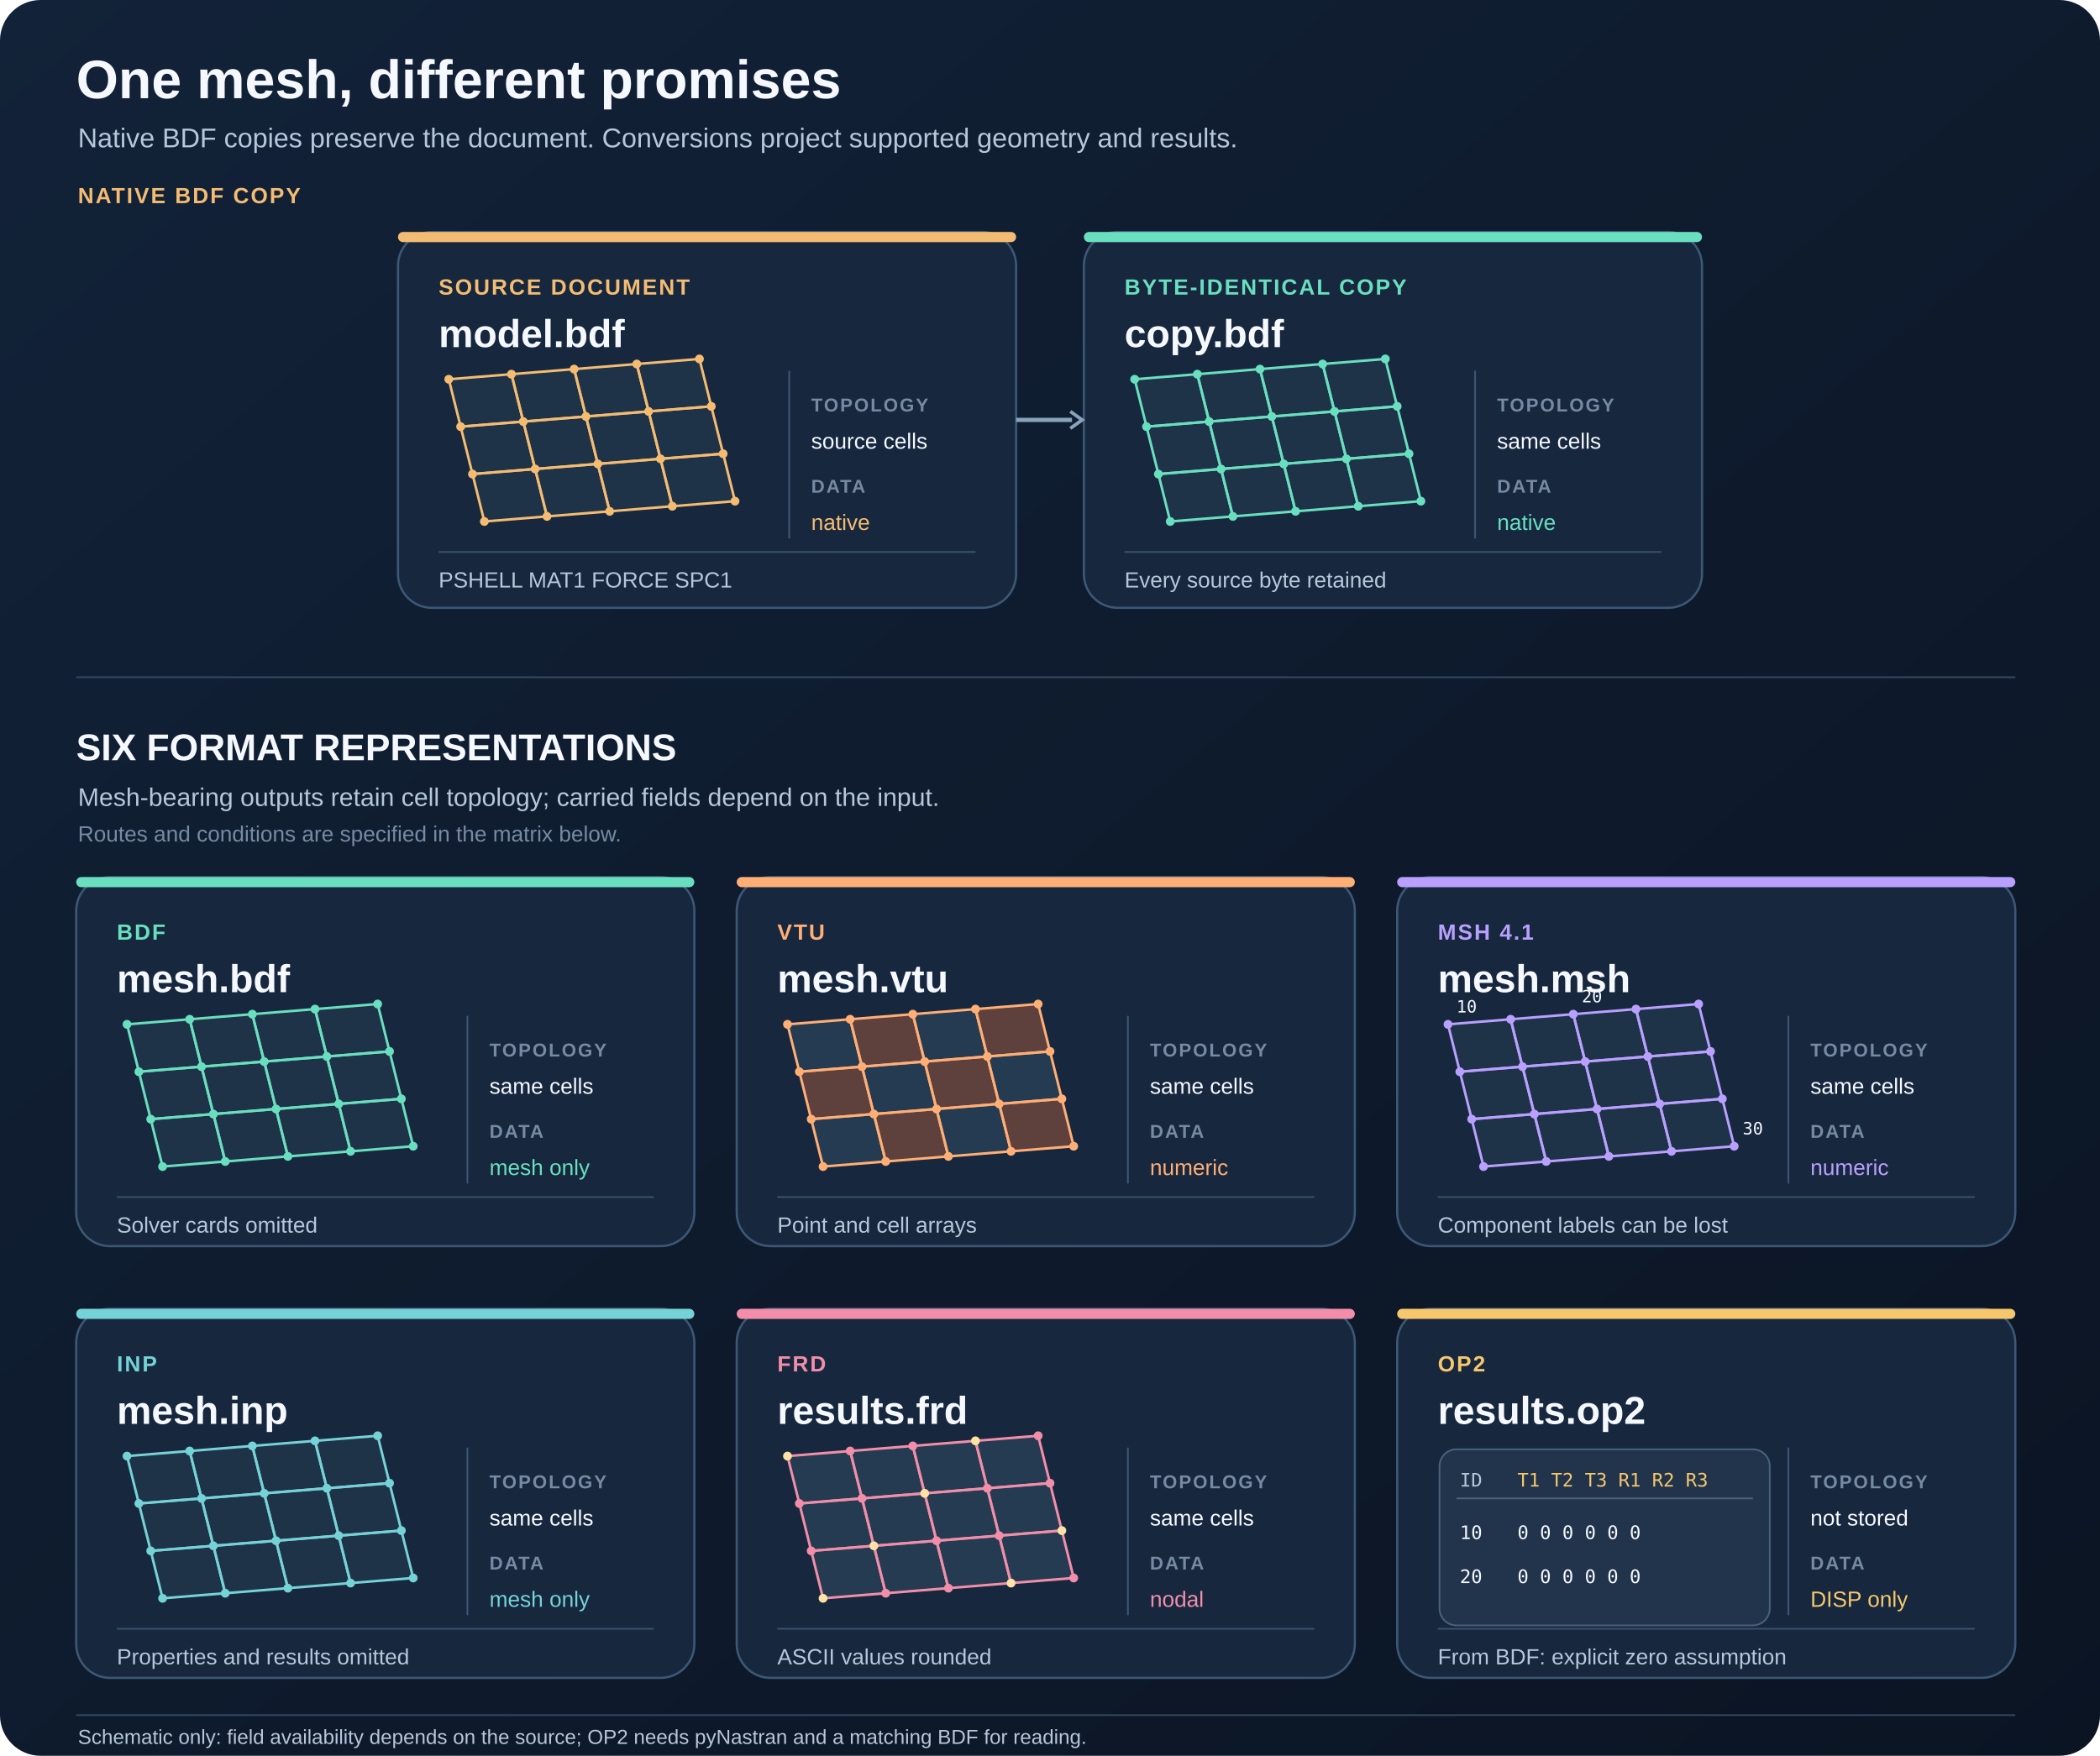
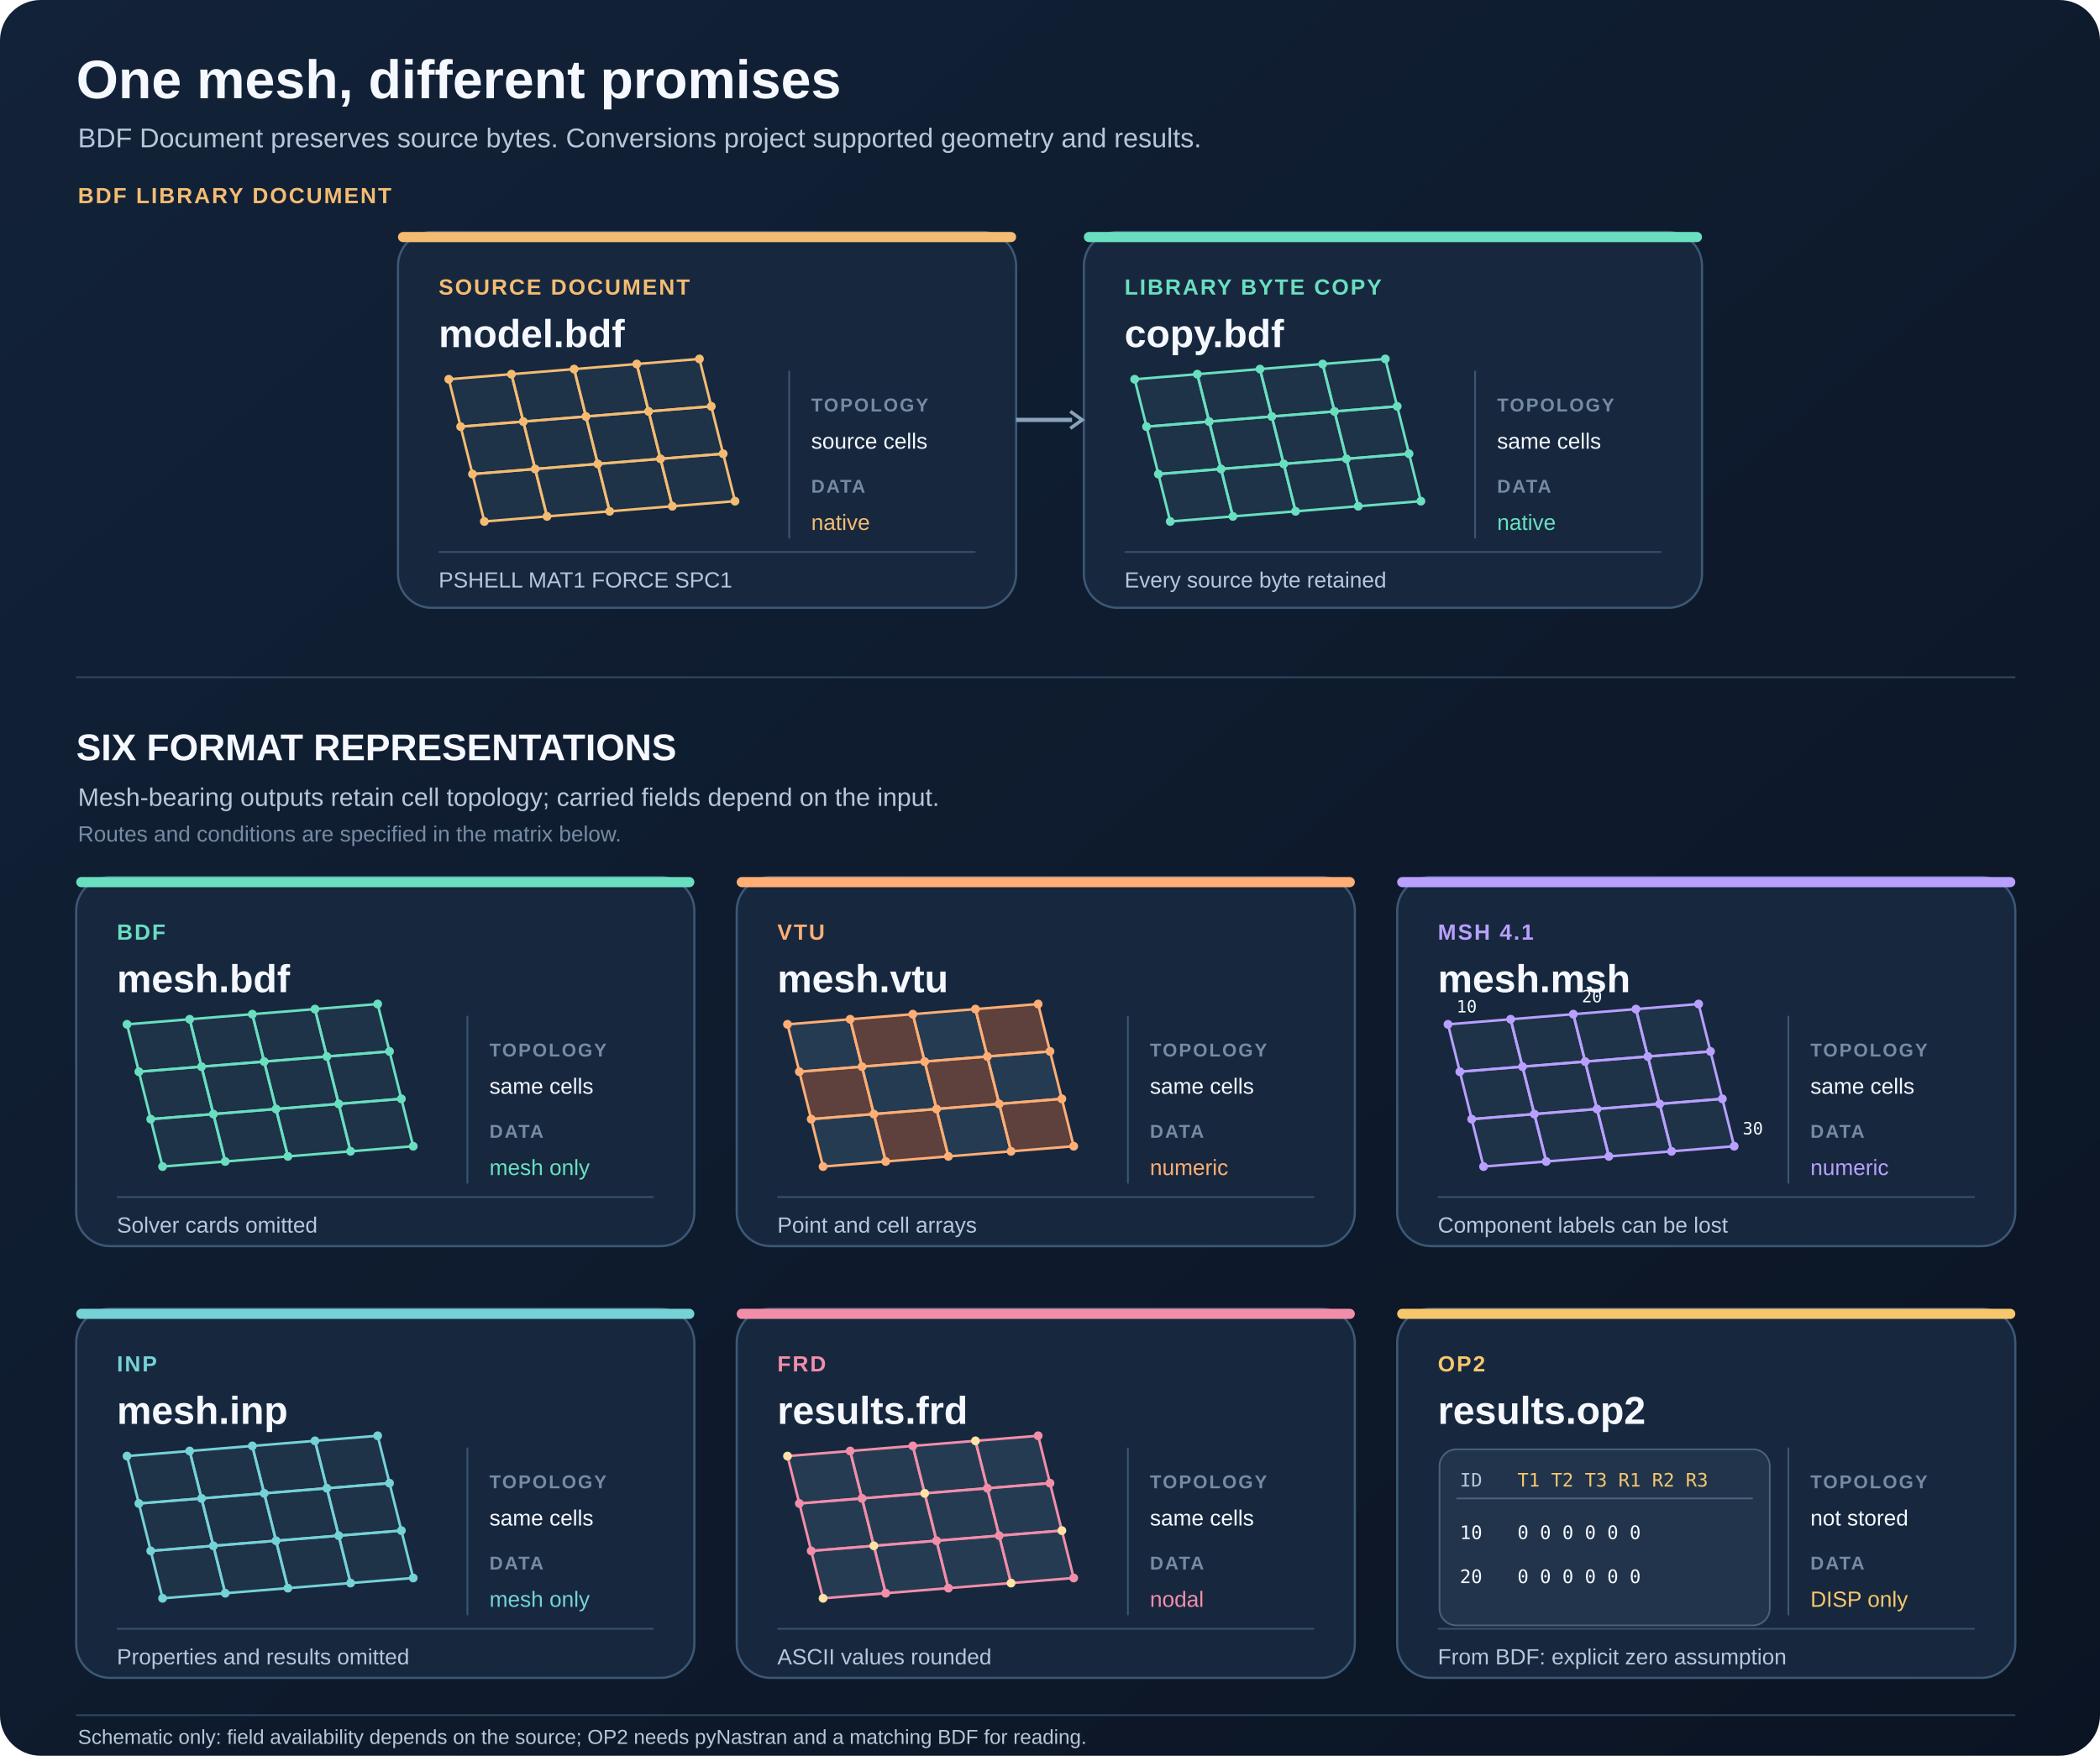
<svg xmlns="http://www.w3.org/2000/svg" width="1240" height="1037" viewBox="0 0 1240 1037" role="img" aria-labelledby="title description">
  <defs>
    <linearGradient id="background" x1="0" y1="0" x2="1" y2="1">
      <stop offset="0" stop-color="#122238" />
      <stop offset="1" stop-color="#0b1423" />
    </linearGradient>
  </defs>
  <rect width="1240" height="1037" rx="24" fill="url(#background)" />
  <text x="45" y="58" fill="#f5f8ff" font-family="Arial, Helvetica, sans-serif" font-size="32" font-weight="700" letter-spacing="0">One mesh, different promises</text>
-   <text x="46" y="87" fill="#b6c7d9" font-family="Arial, Helvetica, sans-serif" font-size="16" font-weight="400" letter-spacing="0">Native BDF copies preserve the document. Conversions project supported geometry and results.</text>
-   <text x="46" y="120" fill="#f4bc72" font-family="Arial, Helvetica, sans-serif" font-size="13" font-weight="700" letter-spacing="1">NATIVE BDF COPY</text>
+   <text x="46" y="87" fill="#b6c7d9" font-family="Arial, Helvetica, sans-serif" font-size="16" font-weight="400" letter-spacing="0">BDF Document preserves source bytes. Conversions project supported geometry and results.</text>
+   <text x="46" y="120" fill="#f4bc72" font-family="Arial, Helvetica, sans-serif" font-size="13" font-weight="700" letter-spacing="1">BDF LIBRARY DOCUMENT</text>
  <rect x="235" y="137" width="365" height="222" rx="20" fill="#17283e" stroke="#3c5875" stroke-width="1.3" />
  <rect x="235" y="137" width="365" height="6" rx="3" fill="#f4bc72" />
  <text x="259" y="174" fill="#f4bc72" font-family="Arial, Helvetica, sans-serif" font-size="13" font-weight="700" letter-spacing="1">SOURCE DOCUMENT</text>
  <text x="259" y="205" fill="#f5f8ff" font-family="Arial, Helvetica, sans-serif" font-size="23" font-weight="700" letter-spacing="0">model.bdf</text>
  <g aria-hidden="true">
    <polygon points="265,224 302,221 309,249 272,252" fill="#37546b" fill-opacity=".24" stroke="#f4bc72" stroke-width="1.5" stroke-linejoin="round" />
    <polygon points="302,221 339,218 346,246 309,249" fill="#37546b" fill-opacity=".24" stroke="#f4bc72" stroke-width="1.5" stroke-linejoin="round" />
    <polygon points="339,218 376,215 383,243 346,246" fill="#37546b" fill-opacity=".24" stroke="#f4bc72" stroke-width="1.5" stroke-linejoin="round" />
    <polygon points="376,215 413,212 420,240 383,243" fill="#37546b" fill-opacity=".24" stroke="#f4bc72" stroke-width="1.5" stroke-linejoin="round" />
    <polygon points="272,252 309,249 316,277 279,280" fill="#37546b" fill-opacity=".24" stroke="#f4bc72" stroke-width="1.5" stroke-linejoin="round" />
    <polygon points="309,249 346,246 353,274 316,277" fill="#37546b" fill-opacity=".24" stroke="#f4bc72" stroke-width="1.5" stroke-linejoin="round" />
    <polygon points="346,246 383,243 390,271 353,274" fill="#37546b" fill-opacity=".24" stroke="#f4bc72" stroke-width="1.5" stroke-linejoin="round" />
    <polygon points="383,243 420,240 427,268 390,271" fill="#37546b" fill-opacity=".24" stroke="#f4bc72" stroke-width="1.5" stroke-linejoin="round" />
    <polygon points="279,280 316,277 323,305 286,308" fill="#37546b" fill-opacity=".24" stroke="#f4bc72" stroke-width="1.5" stroke-linejoin="round" />
    <polygon points="316,277 353,274 360,302 323,305" fill="#37546b" fill-opacity=".24" stroke="#f4bc72" stroke-width="1.5" stroke-linejoin="round" />
    <polygon points="353,274 390,271 397,299 360,302" fill="#37546b" fill-opacity=".24" stroke="#f4bc72" stroke-width="1.5" stroke-linejoin="round" />
    <polygon points="390,271 427,268 434,296 397,299" fill="#37546b" fill-opacity=".24" stroke="#f4bc72" stroke-width="1.5" stroke-linejoin="round" />
    <circle cx="265" cy="224" r="2.6" fill="#f4bc72" />
    <circle cx="302" cy="221" r="2.6" fill="#f4bc72" />
    <circle cx="339" cy="218" r="2.6" fill="#f4bc72" />
    <circle cx="376" cy="215" r="2.6" fill="#f4bc72" />
    <circle cx="413" cy="212" r="2.6" fill="#f4bc72" />
    <circle cx="272" cy="252" r="2.6" fill="#f4bc72" />
    <circle cx="309" cy="249" r="2.6" fill="#f4bc72" />
    <circle cx="346" cy="246" r="2.6" fill="#f4bc72" />
    <circle cx="383" cy="243" r="2.6" fill="#f4bc72" />
    <circle cx="420" cy="240" r="2.6" fill="#f4bc72" />
    <circle cx="279" cy="280" r="2.6" fill="#f4bc72" />
    <circle cx="316" cy="277" r="2.6" fill="#f4bc72" />
    <circle cx="353" cy="274" r="2.6" fill="#f4bc72" />
    <circle cx="390" cy="271" r="2.6" fill="#f4bc72" />
    <circle cx="427" cy="268" r="2.6" fill="#f4bc72" />
    <circle cx="286" cy="308" r="2.6" fill="#f4bc72" />
    <circle cx="323" cy="305" r="2.6" fill="#f4bc72" />
    <circle cx="360" cy="302" r="2.6" fill="#f4bc72" />
    <circle cx="397" cy="299" r="2.6" fill="#f4bc72" />
    <circle cx="434" cy="296" r="2.6" fill="#f4bc72" />
  </g>
  <path d="M466 219V318" stroke="#3c5875" />
  <text x="479" y="243" fill="#758ba3" font-family="Arial, Helvetica, sans-serif" font-size="11" font-weight="700" letter-spacing="1">TOPOLOGY</text>
  <text x="479" y="265" fill="#f5f8ff" font-family="Arial, Helvetica, sans-serif" font-size="13" font-weight="400" letter-spacing="0">source cells</text>
  <text x="479" y="291" fill="#758ba3" font-family="Arial, Helvetica, sans-serif" font-size="11" font-weight="700" letter-spacing="1">DATA</text>
  <text x="479" y="313" fill="#f4bc72" font-family="Arial, Helvetica, sans-serif" font-size="13" font-weight="400" letter-spacing="0">native</text>
  <path d="M259 326H576" stroke="#38516b" />
  <text x="259" y="347" fill="#b6c7d9" font-family="Arial, Helvetica, sans-serif" font-size="13" font-weight="400" letter-spacing="0">PSHELL  MAT1  FORCE  SPC1</text>
  <rect x="640" y="137" width="365" height="222" rx="20" fill="#17283e" stroke="#3c5875" stroke-width="1.3" />
  <rect x="640" y="137" width="365" height="6" rx="3" fill="#69dfc0" />
-   <text x="664" y="174" fill="#69dfc0" font-family="Arial, Helvetica, sans-serif" font-size="13" font-weight="700" letter-spacing="1">BYTE-IDENTICAL COPY</text>
+   <text x="664" y="174" fill="#69dfc0" font-family="Arial, Helvetica, sans-serif" font-size="13" font-weight="700" letter-spacing="1">LIBRARY BYTE COPY</text>
  <text x="664" y="205" fill="#f5f8ff" font-family="Arial, Helvetica, sans-serif" font-size="23" font-weight="700" letter-spacing="0">copy.bdf</text>
  <g aria-hidden="true">
    <polygon points="670,224 707,221 714,249 677,252" fill="#37546b" fill-opacity=".24" stroke="#69dfc0" stroke-width="1.5" stroke-linejoin="round" />
    <polygon points="707,221 744,218 751,246 714,249" fill="#37546b" fill-opacity=".24" stroke="#69dfc0" stroke-width="1.5" stroke-linejoin="round" />
    <polygon points="744,218 781,215 788,243 751,246" fill="#37546b" fill-opacity=".24" stroke="#69dfc0" stroke-width="1.5" stroke-linejoin="round" />
    <polygon points="781,215 818,212 825,240 788,243" fill="#37546b" fill-opacity=".24" stroke="#69dfc0" stroke-width="1.5" stroke-linejoin="round" />
    <polygon points="677,252 714,249 721,277 684,280" fill="#37546b" fill-opacity=".24" stroke="#69dfc0" stroke-width="1.5" stroke-linejoin="round" />
    <polygon points="714,249 751,246 758,274 721,277" fill="#37546b" fill-opacity=".24" stroke="#69dfc0" stroke-width="1.5" stroke-linejoin="round" />
    <polygon points="751,246 788,243 795,271 758,274" fill="#37546b" fill-opacity=".24" stroke="#69dfc0" stroke-width="1.5" stroke-linejoin="round" />
    <polygon points="788,243 825,240 832,268 795,271" fill="#37546b" fill-opacity=".24" stroke="#69dfc0" stroke-width="1.5" stroke-linejoin="round" />
    <polygon points="684,280 721,277 728,305 691,308" fill="#37546b" fill-opacity=".24" stroke="#69dfc0" stroke-width="1.5" stroke-linejoin="round" />
    <polygon points="721,277 758,274 765,302 728,305" fill="#37546b" fill-opacity=".24" stroke="#69dfc0" stroke-width="1.5" stroke-linejoin="round" />
    <polygon points="758,274 795,271 802,299 765,302" fill="#37546b" fill-opacity=".24" stroke="#69dfc0" stroke-width="1.5" stroke-linejoin="round" />
    <polygon points="795,271 832,268 839,296 802,299" fill="#37546b" fill-opacity=".24" stroke="#69dfc0" stroke-width="1.5" stroke-linejoin="round" />
    <circle cx="670" cy="224" r="2.6" fill="#69dfc0" />
    <circle cx="707" cy="221" r="2.6" fill="#69dfc0" />
    <circle cx="744" cy="218" r="2.6" fill="#69dfc0" />
    <circle cx="781" cy="215" r="2.6" fill="#69dfc0" />
    <circle cx="818" cy="212" r="2.6" fill="#69dfc0" />
    <circle cx="677" cy="252" r="2.6" fill="#69dfc0" />
    <circle cx="714" cy="249" r="2.6" fill="#69dfc0" />
    <circle cx="751" cy="246" r="2.6" fill="#69dfc0" />
    <circle cx="788" cy="243" r="2.6" fill="#69dfc0" />
    <circle cx="825" cy="240" r="2.6" fill="#69dfc0" />
    <circle cx="684" cy="280" r="2.6" fill="#69dfc0" />
    <circle cx="721" cy="277" r="2.6" fill="#69dfc0" />
    <circle cx="758" cy="274" r="2.6" fill="#69dfc0" />
    <circle cx="795" cy="271" r="2.6" fill="#69dfc0" />
    <circle cx="832" cy="268" r="2.6" fill="#69dfc0" />
    <circle cx="691" cy="308" r="2.6" fill="#69dfc0" />
    <circle cx="728" cy="305" r="2.6" fill="#69dfc0" />
    <circle cx="765" cy="302" r="2.6" fill="#69dfc0" />
    <circle cx="802" cy="299" r="2.6" fill="#69dfc0" />
    <circle cx="839" cy="296" r="2.6" fill="#69dfc0" />
  </g>
  <path d="M871 219V318" stroke="#3c5875" />
  <text x="884" y="243" fill="#758ba3" font-family="Arial, Helvetica, sans-serif" font-size="11" font-weight="700" letter-spacing="1">TOPOLOGY</text>
  <text x="884" y="265" fill="#f5f8ff" font-family="Arial, Helvetica, sans-serif" font-size="13" font-weight="400" letter-spacing="0">same cells</text>
  <text x="884" y="291" fill="#758ba3" font-family="Arial, Helvetica, sans-serif" font-size="11" font-weight="700" letter-spacing="1">DATA</text>
  <text x="884" y="313" fill="#69dfc0" font-family="Arial, Helvetica, sans-serif" font-size="13" font-weight="400" letter-spacing="0">native</text>
  <path d="M664 326H981" stroke="#38516b" />
  <text x="664" y="347" fill="#b6c7d9" font-family="Arial, Helvetica, sans-serif" font-size="13" font-weight="400" letter-spacing="0">Every source byte retained</text>
  <path d="M600 248H633" stroke="#89a3ba" stroke-width="2.5" />
  <path d="M632 243l7 5-7 5" fill="none" stroke="#89a3ba" stroke-width="2" />
  <path d="M45 400H1190" stroke="#304761" />
  <text x="45" y="449" fill="#f5f8ff" font-family="Arial, Helvetica, sans-serif" font-size="22" font-weight="700" letter-spacing="0">SIX FORMAT REPRESENTATIONS</text>
  <text x="46" y="476" fill="#b6c7d9" font-family="Arial, Helvetica, sans-serif" font-size="15" font-weight="400" letter-spacing="0">Mesh-bearing outputs retain cell topology; carried fields depend on the input.</text>
  <text x="46" y="497" fill="#758ba3" font-family="Arial, Helvetica, sans-serif" font-size="13" font-weight="400" letter-spacing="0">Routes and conditions are specified in the matrix below.</text>
  <rect x="45" y="518" width="365" height="218" rx="20" fill="#17283e" stroke="#3c5875" stroke-width="1.3" />
  <rect x="45" y="518" width="365" height="6" rx="3" fill="#69dfc0" />
  <text x="69" y="555" fill="#69dfc0" font-family="Arial, Helvetica, sans-serif" font-size="13" font-weight="700" letter-spacing="1">BDF</text>
  <text x="69" y="586" fill="#f5f8ff" font-family="Arial, Helvetica, sans-serif" font-size="23" font-weight="700" letter-spacing="0">mesh.bdf</text>
  <g aria-hidden="true">
    <polygon points="75,605 112,602 119,630 82,633" fill="#37546b" fill-opacity=".24" stroke="#69dfc0" stroke-width="1.5" stroke-linejoin="round" />
    <polygon points="112,602 149,599 156,627 119,630" fill="#37546b" fill-opacity=".24" stroke="#69dfc0" stroke-width="1.5" stroke-linejoin="round" />
    <polygon points="149,599 186,596 193,624 156,627" fill="#37546b" fill-opacity=".24" stroke="#69dfc0" stroke-width="1.5" stroke-linejoin="round" />
    <polygon points="186,596 223,593 230,621 193,624" fill="#37546b" fill-opacity=".24" stroke="#69dfc0" stroke-width="1.5" stroke-linejoin="round" />
    <polygon points="82,633 119,630 126,658 89,661" fill="#37546b" fill-opacity=".24" stroke="#69dfc0" stroke-width="1.5" stroke-linejoin="round" />
    <polygon points="119,630 156,627 163,655 126,658" fill="#37546b" fill-opacity=".24" stroke="#69dfc0" stroke-width="1.5" stroke-linejoin="round" />
    <polygon points="156,627 193,624 200,652 163,655" fill="#37546b" fill-opacity=".24" stroke="#69dfc0" stroke-width="1.5" stroke-linejoin="round" />
    <polygon points="193,624 230,621 237,649 200,652" fill="#37546b" fill-opacity=".24" stroke="#69dfc0" stroke-width="1.5" stroke-linejoin="round" />
    <polygon points="89,661 126,658 133,686 96,689" fill="#37546b" fill-opacity=".24" stroke="#69dfc0" stroke-width="1.5" stroke-linejoin="round" />
    <polygon points="126,658 163,655 170,683 133,686" fill="#37546b" fill-opacity=".24" stroke="#69dfc0" stroke-width="1.5" stroke-linejoin="round" />
    <polygon points="163,655 200,652 207,680 170,683" fill="#37546b" fill-opacity=".24" stroke="#69dfc0" stroke-width="1.5" stroke-linejoin="round" />
    <polygon points="200,652 237,649 244,677 207,680" fill="#37546b" fill-opacity=".24" stroke="#69dfc0" stroke-width="1.5" stroke-linejoin="round" />
    <circle cx="75" cy="605" r="2.6" fill="#69dfc0" />
    <circle cx="112" cy="602" r="2.6" fill="#69dfc0" />
    <circle cx="149" cy="599" r="2.6" fill="#69dfc0" />
    <circle cx="186" cy="596" r="2.6" fill="#69dfc0" />
    <circle cx="223" cy="593" r="2.6" fill="#69dfc0" />
    <circle cx="82" cy="633" r="2.6" fill="#69dfc0" />
    <circle cx="119" cy="630" r="2.6" fill="#69dfc0" />
    <circle cx="156" cy="627" r="2.6" fill="#69dfc0" />
    <circle cx="193" cy="624" r="2.6" fill="#69dfc0" />
    <circle cx="230" cy="621" r="2.6" fill="#69dfc0" />
    <circle cx="89" cy="661" r="2.6" fill="#69dfc0" />
    <circle cx="126" cy="658" r="2.6" fill="#69dfc0" />
    <circle cx="163" cy="655" r="2.6" fill="#69dfc0" />
    <circle cx="200" cy="652" r="2.6" fill="#69dfc0" />
    <circle cx="237" cy="649" r="2.6" fill="#69dfc0" />
    <circle cx="96" cy="689" r="2.6" fill="#69dfc0" />
    <circle cx="133" cy="686" r="2.6" fill="#69dfc0" />
    <circle cx="170" cy="683" r="2.6" fill="#69dfc0" />
    <circle cx="207" cy="680" r="2.6" fill="#69dfc0" />
    <circle cx="244" cy="677" r="2.6" fill="#69dfc0" />
  </g>
  <path d="M276 600V699" stroke="#3c5875" />
  <text x="289" y="624" fill="#758ba3" font-family="Arial, Helvetica, sans-serif" font-size="11" font-weight="700" letter-spacing="1">TOPOLOGY</text>
  <text x="289" y="646" fill="#f5f8ff" font-family="Arial, Helvetica, sans-serif" font-size="13" font-weight="400" letter-spacing="0">same cells</text>
  <text x="289" y="672" fill="#758ba3" font-family="Arial, Helvetica, sans-serif" font-size="11" font-weight="700" letter-spacing="1">DATA</text>
  <text x="289" y="694" fill="#69dfc0" font-family="Arial, Helvetica, sans-serif" font-size="13" font-weight="400" letter-spacing="0">mesh only</text>
  <path d="M69 707H386" stroke="#38516b" />
  <text x="69" y="728" fill="#b6c7d9" font-family="Arial, Helvetica, sans-serif" font-size="13" font-weight="400" letter-spacing="0">Solver cards omitted</text>
  <rect x="435" y="518" width="365" height="218" rx="20" fill="#17283e" stroke="#3c5875" stroke-width="1.3" />
  <rect x="435" y="518" width="365" height="6" rx="3" fill="#ffae75" />
  <text x="459" y="555" fill="#ffae75" font-family="Arial, Helvetica, sans-serif" font-size="13" font-weight="700" letter-spacing="1">VTU</text>
  <text x="459" y="586" fill="#f5f8ff" font-family="Arial, Helvetica, sans-serif" font-size="23" font-weight="700" letter-spacing="0">mesh.vtu</text>
  <g aria-hidden="true">
    <polygon points="465,605 502,602 509,630 472,633" fill="#37546b" fill-opacity=".45" stroke="#ffae75" stroke-width="1.5" stroke-linejoin="round" />
    <polygon points="502,602 539,599 546,627 509,630" fill="#b45e3d" fill-opacity=".45" stroke="#ffae75" stroke-width="1.5" stroke-linejoin="round" />
    <polygon points="539,599 576,596 583,624 546,627" fill="#37546b" fill-opacity=".45" stroke="#ffae75" stroke-width="1.5" stroke-linejoin="round" />
    <polygon points="576,596 613,593 620,621 583,624" fill="#b45e3d" fill-opacity=".45" stroke="#ffae75" stroke-width="1.5" stroke-linejoin="round" />
    <polygon points="472,633 509,630 516,658 479,661" fill="#b45e3d" fill-opacity=".45" stroke="#ffae75" stroke-width="1.5" stroke-linejoin="round" />
    <polygon points="509,630 546,627 553,655 516,658" fill="#37546b" fill-opacity=".45" stroke="#ffae75" stroke-width="1.5" stroke-linejoin="round" />
    <polygon points="546,627 583,624 590,652 553,655" fill="#b45e3d" fill-opacity=".45" stroke="#ffae75" stroke-width="1.5" stroke-linejoin="round" />
    <polygon points="583,624 620,621 627,649 590,652" fill="#37546b" fill-opacity=".45" stroke="#ffae75" stroke-width="1.5" stroke-linejoin="round" />
    <polygon points="479,661 516,658 523,686 486,689" fill="#37546b" fill-opacity=".45" stroke="#ffae75" stroke-width="1.5" stroke-linejoin="round" />
    <polygon points="516,658 553,655 560,683 523,686" fill="#b45e3d" fill-opacity=".45" stroke="#ffae75" stroke-width="1.5" stroke-linejoin="round" />
    <polygon points="553,655 590,652 597,680 560,683" fill="#37546b" fill-opacity=".45" stroke="#ffae75" stroke-width="1.5" stroke-linejoin="round" />
    <polygon points="590,652 627,649 634,677 597,680" fill="#b45e3d" fill-opacity=".45" stroke="#ffae75" stroke-width="1.5" stroke-linejoin="round" />
    <circle cx="465" cy="605" r="2.6" fill="#ffae75" />
    <circle cx="502" cy="602" r="2.6" fill="#ffae75" />
    <circle cx="539" cy="599" r="2.6" fill="#ffae75" />
    <circle cx="576" cy="596" r="2.6" fill="#ffae75" />
    <circle cx="613" cy="593" r="2.6" fill="#ffae75" />
    <circle cx="472" cy="633" r="2.6" fill="#ffae75" />
    <circle cx="509" cy="630" r="2.6" fill="#ffae75" />
    <circle cx="546" cy="627" r="2.6" fill="#ffae75" />
    <circle cx="583" cy="624" r="2.6" fill="#ffae75" />
    <circle cx="620" cy="621" r="2.6" fill="#ffae75" />
    <circle cx="479" cy="661" r="2.6" fill="#ffae75" />
    <circle cx="516" cy="658" r="2.6" fill="#ffae75" />
    <circle cx="553" cy="655" r="2.6" fill="#ffae75" />
    <circle cx="590" cy="652" r="2.6" fill="#ffae75" />
    <circle cx="627" cy="649" r="2.6" fill="#ffae75" />
    <circle cx="486" cy="689" r="2.6" fill="#ffae75" />
    <circle cx="523" cy="686" r="2.6" fill="#ffae75" />
    <circle cx="560" cy="683" r="2.6" fill="#ffae75" />
    <circle cx="597" cy="680" r="2.6" fill="#ffae75" />
    <circle cx="634" cy="677" r="2.6" fill="#ffae75" />
  </g>
  <path d="M666 600V699" stroke="#3c5875" />
  <text x="679" y="624" fill="#758ba3" font-family="Arial, Helvetica, sans-serif" font-size="11" font-weight="700" letter-spacing="1">TOPOLOGY</text>
  <text x="679" y="646" fill="#f5f8ff" font-family="Arial, Helvetica, sans-serif" font-size="13" font-weight="400" letter-spacing="0">same cells</text>
  <text x="679" y="672" fill="#758ba3" font-family="Arial, Helvetica, sans-serif" font-size="11" font-weight="700" letter-spacing="1">DATA</text>
  <text x="679" y="694" fill="#ffae75" font-family="Arial, Helvetica, sans-serif" font-size="13" font-weight="400" letter-spacing="0">numeric</text>
  <path d="M459 707H776" stroke="#38516b" />
  <text x="459" y="728" fill="#b6c7d9" font-family="Arial, Helvetica, sans-serif" font-size="13" font-weight="400" letter-spacing="0">Point and cell arrays</text>
  <rect x="825" y="518" width="365" height="218" rx="20" fill="#17283e" stroke="#3c5875" stroke-width="1.3" />
  <rect x="825" y="518" width="365" height="6" rx="3" fill="#b9a0ff" />
  <text x="849" y="555" fill="#b9a0ff" font-family="Arial, Helvetica, sans-serif" font-size="13" font-weight="700" letter-spacing="1">MSH 4.1</text>
  <text x="849" y="586" fill="#f5f8ff" font-family="Arial, Helvetica, sans-serif" font-size="23" font-weight="700" letter-spacing="0">mesh.msh</text>
  <g aria-hidden="true">
    <polygon points="855,605 892,602 899,630 862,633" fill="#37546b" fill-opacity=".24" stroke="#b9a0ff" stroke-width="1.5" stroke-linejoin="round" />
    <polygon points="892,602 929,599 936,627 899,630" fill="#37546b" fill-opacity=".24" stroke="#b9a0ff" stroke-width="1.5" stroke-linejoin="round" />
    <polygon points="929,599 966,596 973,624 936,627" fill="#37546b" fill-opacity=".24" stroke="#b9a0ff" stroke-width="1.5" stroke-linejoin="round" />
    <polygon points="966,596 1003,593 1010,621 973,624" fill="#37546b" fill-opacity=".24" stroke="#b9a0ff" stroke-width="1.5" stroke-linejoin="round" />
    <polygon points="862,633 899,630 906,658 869,661" fill="#37546b" fill-opacity=".24" stroke="#b9a0ff" stroke-width="1.5" stroke-linejoin="round" />
    <polygon points="899,630 936,627 943,655 906,658" fill="#37546b" fill-opacity=".24" stroke="#b9a0ff" stroke-width="1.5" stroke-linejoin="round" />
    <polygon points="936,627 973,624 980,652 943,655" fill="#37546b" fill-opacity=".24" stroke="#b9a0ff" stroke-width="1.5" stroke-linejoin="round" />
    <polygon points="973,624 1010,621 1017,649 980,652" fill="#37546b" fill-opacity=".24" stroke="#b9a0ff" stroke-width="1.5" stroke-linejoin="round" />
    <polygon points="869,661 906,658 913,686 876,689" fill="#37546b" fill-opacity=".24" stroke="#b9a0ff" stroke-width="1.5" stroke-linejoin="round" />
    <polygon points="906,658 943,655 950,683 913,686" fill="#37546b" fill-opacity=".24" stroke="#b9a0ff" stroke-width="1.5" stroke-linejoin="round" />
    <polygon points="943,655 980,652 987,680 950,683" fill="#37546b" fill-opacity=".24" stroke="#b9a0ff" stroke-width="1.5" stroke-linejoin="round" />
    <polygon points="980,652 1017,649 1024,677 987,680" fill="#37546b" fill-opacity=".24" stroke="#b9a0ff" stroke-width="1.5" stroke-linejoin="round" />
    <circle cx="855" cy="605" r="2.6" fill="#b9a0ff" />
    <circle cx="892" cy="602" r="2.6" fill="#b9a0ff" />
    <circle cx="929" cy="599" r="2.6" fill="#b9a0ff" />
    <circle cx="966" cy="596" r="2.6" fill="#b9a0ff" />
    <circle cx="1003" cy="593" r="2.6" fill="#b9a0ff" />
    <circle cx="862" cy="633" r="2.6" fill="#b9a0ff" />
    <circle cx="899" cy="630" r="2.6" fill="#b9a0ff" />
    <circle cx="936" cy="627" r="2.6" fill="#b9a0ff" />
    <circle cx="973" cy="624" r="2.6" fill="#b9a0ff" />
    <circle cx="1010" cy="621" r="2.6" fill="#b9a0ff" />
    <circle cx="869" cy="661" r="2.6" fill="#b9a0ff" />
    <circle cx="906" cy="658" r="2.6" fill="#b9a0ff" />
    <circle cx="943" cy="655" r="2.6" fill="#b9a0ff" />
    <circle cx="980" cy="652" r="2.6" fill="#b9a0ff" />
    <circle cx="1017" cy="649" r="2.6" fill="#b9a0ff" />
    <circle cx="876" cy="689" r="2.6" fill="#b9a0ff" />
    <circle cx="913" cy="686" r="2.6" fill="#b9a0ff" />
    <circle cx="950" cy="683" r="2.6" fill="#b9a0ff" />
    <circle cx="987" cy="680" r="2.6" fill="#b9a0ff" />
    <circle cx="1024" cy="677" r="2.6" fill="#b9a0ff" />
    <text x="860" y="598" fill="#f5f8ff" font-family="Menlo, Consolas, monospace" font-size="10" font-weight="400" letter-spacing="0">10</text>
    <text x="934" y="592" fill="#f5f8ff" font-family="Menlo, Consolas, monospace" font-size="10" font-weight="400" letter-spacing="0">20</text>
    <text x="1029" y="670" fill="#f5f8ff" font-family="Menlo, Consolas, monospace" font-size="10" font-weight="400" letter-spacing="0">30</text>
  </g>
  <path d="M1056 600V699" stroke="#3c5875" />
  <text x="1069" y="624" fill="#758ba3" font-family="Arial, Helvetica, sans-serif" font-size="11" font-weight="700" letter-spacing="1">TOPOLOGY</text>
  <text x="1069" y="646" fill="#f5f8ff" font-family="Arial, Helvetica, sans-serif" font-size="13" font-weight="400" letter-spacing="0">same cells</text>
  <text x="1069" y="672" fill="#758ba3" font-family="Arial, Helvetica, sans-serif" font-size="11" font-weight="700" letter-spacing="1">DATA</text>
  <text x="1069" y="694" fill="#b9a0ff" font-family="Arial, Helvetica, sans-serif" font-size="13" font-weight="400" letter-spacing="0">numeric</text>
  <path d="M849 707H1166" stroke="#38516b" />
  <text x="849" y="728" fill="#b6c7d9" font-family="Arial, Helvetica, sans-serif" font-size="13" font-weight="400" letter-spacing="0">Component labels can be lost</text>
  <rect x="45" y="773" width="365" height="218" rx="20" fill="#17283e" stroke="#3c5875" stroke-width="1.3" />
  <rect x="45" y="773" width="365" height="6" rx="3" fill="#75d2d6" />
  <text x="69" y="810" fill="#75d2d6" font-family="Arial, Helvetica, sans-serif" font-size="13" font-weight="700" letter-spacing="1">INP</text>
  <text x="69" y="841" fill="#f5f8ff" font-family="Arial, Helvetica, sans-serif" font-size="23" font-weight="700" letter-spacing="0">mesh.inp</text>
  <g aria-hidden="true">
    <polygon points="75,860 112,857 119,885 82,888" fill="#37546b" fill-opacity=".24" stroke="#75d2d6" stroke-width="1.5" stroke-linejoin="round" />
    <polygon points="112,857 149,854 156,882 119,885" fill="#37546b" fill-opacity=".24" stroke="#75d2d6" stroke-width="1.5" stroke-linejoin="round" />
    <polygon points="149,854 186,851 193,879 156,882" fill="#37546b" fill-opacity=".24" stroke="#75d2d6" stroke-width="1.5" stroke-linejoin="round" />
    <polygon points="186,851 223,848 230,876 193,879" fill="#37546b" fill-opacity=".24" stroke="#75d2d6" stroke-width="1.5" stroke-linejoin="round" />
    <polygon points="82,888 119,885 126,913 89,916" fill="#37546b" fill-opacity=".24" stroke="#75d2d6" stroke-width="1.5" stroke-linejoin="round" />
    <polygon points="119,885 156,882 163,910 126,913" fill="#37546b" fill-opacity=".24" stroke="#75d2d6" stroke-width="1.5" stroke-linejoin="round" />
    <polygon points="156,882 193,879 200,907 163,910" fill="#37546b" fill-opacity=".24" stroke="#75d2d6" stroke-width="1.5" stroke-linejoin="round" />
    <polygon points="193,879 230,876 237,904 200,907" fill="#37546b" fill-opacity=".24" stroke="#75d2d6" stroke-width="1.5" stroke-linejoin="round" />
    <polygon points="89,916 126,913 133,941 96,944" fill="#37546b" fill-opacity=".24" stroke="#75d2d6" stroke-width="1.5" stroke-linejoin="round" />
    <polygon points="126,913 163,910 170,938 133,941" fill="#37546b" fill-opacity=".24" stroke="#75d2d6" stroke-width="1.5" stroke-linejoin="round" />
    <polygon points="163,910 200,907 207,935 170,938" fill="#37546b" fill-opacity=".24" stroke="#75d2d6" stroke-width="1.5" stroke-linejoin="round" />
    <polygon points="200,907 237,904 244,932 207,935" fill="#37546b" fill-opacity=".24" stroke="#75d2d6" stroke-width="1.5" stroke-linejoin="round" />
    <circle cx="75" cy="860" r="2.6" fill="#75d2d6" />
    <circle cx="112" cy="857" r="2.6" fill="#75d2d6" />
    <circle cx="149" cy="854" r="2.6" fill="#75d2d6" />
    <circle cx="186" cy="851" r="2.6" fill="#75d2d6" />
    <circle cx="223" cy="848" r="2.6" fill="#75d2d6" />
    <circle cx="82" cy="888" r="2.6" fill="#75d2d6" />
    <circle cx="119" cy="885" r="2.6" fill="#75d2d6" />
    <circle cx="156" cy="882" r="2.6" fill="#75d2d6" />
    <circle cx="193" cy="879" r="2.6" fill="#75d2d6" />
    <circle cx="230" cy="876" r="2.6" fill="#75d2d6" />
    <circle cx="89" cy="916" r="2.6" fill="#75d2d6" />
    <circle cx="126" cy="913" r="2.6" fill="#75d2d6" />
    <circle cx="163" cy="910" r="2.6" fill="#75d2d6" />
    <circle cx="200" cy="907" r="2.6" fill="#75d2d6" />
    <circle cx="237" cy="904" r="2.6" fill="#75d2d6" />
    <circle cx="96" cy="944" r="2.6" fill="#75d2d6" />
    <circle cx="133" cy="941" r="2.6" fill="#75d2d6" />
    <circle cx="170" cy="938" r="2.6" fill="#75d2d6" />
    <circle cx="207" cy="935" r="2.6" fill="#75d2d6" />
    <circle cx="244" cy="932" r="2.6" fill="#75d2d6" />
  </g>
  <path d="M276 855V954" stroke="#3c5875" />
  <text x="289" y="879" fill="#758ba3" font-family="Arial, Helvetica, sans-serif" font-size="11" font-weight="700" letter-spacing="1">TOPOLOGY</text>
  <text x="289" y="901" fill="#f5f8ff" font-family="Arial, Helvetica, sans-serif" font-size="13" font-weight="400" letter-spacing="0">same cells</text>
  <text x="289" y="927" fill="#758ba3" font-family="Arial, Helvetica, sans-serif" font-size="11" font-weight="700" letter-spacing="1">DATA</text>
  <text x="289" y="949" fill="#75d2d6" font-family="Arial, Helvetica, sans-serif" font-size="13" font-weight="400" letter-spacing="0">mesh only</text>
  <path d="M69 962H386" stroke="#38516b" />
  <text x="69" y="983" fill="#b6c7d9" font-family="Arial, Helvetica, sans-serif" font-size="13" font-weight="400" letter-spacing="0">Properties and results omitted</text>
  <rect x="435" y="773" width="365" height="218" rx="20" fill="#17283e" stroke="#3c5875" stroke-width="1.3" />
  <rect x="435" y="773" width="365" height="6" rx="3" fill="#f28eaa" />
  <text x="459" y="810" fill="#f28eaa" font-family="Arial, Helvetica, sans-serif" font-size="13" font-weight="700" letter-spacing="1">FRD</text>
  <text x="459" y="841" fill="#f5f8ff" font-family="Arial, Helvetica, sans-serif" font-size="23" font-weight="700" letter-spacing="0">results.frd</text>
  <g aria-hidden="true">
    <polygon points="465,860 502,857 509,885 472,888" fill="#37546b" fill-opacity=".45" stroke="#f28eaa" stroke-width="1.5" stroke-linejoin="round" />
    <polygon points="502,857 539,854 546,882 509,885" fill="#37546b" fill-opacity=".45" stroke="#f28eaa" stroke-width="1.5" stroke-linejoin="round" />
    <polygon points="539,854 576,851 583,879 546,882" fill="#37546b" fill-opacity=".45" stroke="#f28eaa" stroke-width="1.5" stroke-linejoin="round" />
    <polygon points="576,851 613,848 620,876 583,879" fill="#37546b" fill-opacity=".45" stroke="#f28eaa" stroke-width="1.5" stroke-linejoin="round" />
    <polygon points="472,888 509,885 516,913 479,916" fill="#37546b" fill-opacity=".45" stroke="#f28eaa" stroke-width="1.5" stroke-linejoin="round" />
    <polygon points="509,885 546,882 553,910 516,913" fill="#37546b" fill-opacity=".45" stroke="#f28eaa" stroke-width="1.5" stroke-linejoin="round" />
    <polygon points="546,882 583,879 590,907 553,910" fill="#37546b" fill-opacity=".45" stroke="#f28eaa" stroke-width="1.5" stroke-linejoin="round" />
    <polygon points="583,879 620,876 627,904 590,907" fill="#37546b" fill-opacity=".45" stroke="#f28eaa" stroke-width="1.5" stroke-linejoin="round" />
    <polygon points="479,916 516,913 523,941 486,944" fill="#37546b" fill-opacity=".45" stroke="#f28eaa" stroke-width="1.5" stroke-linejoin="round" />
    <polygon points="516,913 553,910 560,938 523,941" fill="#37546b" fill-opacity=".45" stroke="#f28eaa" stroke-width="1.5" stroke-linejoin="round" />
    <polygon points="553,910 590,907 597,935 560,938" fill="#37546b" fill-opacity=".45" stroke="#f28eaa" stroke-width="1.5" stroke-linejoin="round" />
    <polygon points="590,907 627,904 634,932 597,935" fill="#37546b" fill-opacity=".45" stroke="#f28eaa" stroke-width="1.5" stroke-linejoin="round" />
    <circle cx="465" cy="860" r="2.6" fill="#ffe2a5" />
    <circle cx="502" cy="857" r="2.6" fill="#f28eaa" />
    <circle cx="539" cy="854" r="2.6" fill="#f28eaa" />
    <circle cx="576" cy="851" r="2.6" fill="#ffe2a5" />
    <circle cx="613" cy="848" r="2.6" fill="#f28eaa" />
    <circle cx="472" cy="888" r="2.6" fill="#f28eaa" />
    <circle cx="509" cy="885" r="2.6" fill="#f28eaa" />
    <circle cx="546" cy="882" r="2.6" fill="#ffe2a5" />
    <circle cx="583" cy="879" r="2.6" fill="#f28eaa" />
    <circle cx="620" cy="876" r="2.6" fill="#f28eaa" />
    <circle cx="479" cy="916" r="2.6" fill="#f28eaa" />
    <circle cx="516" cy="913" r="2.6" fill="#ffe2a5" />
    <circle cx="553" cy="910" r="2.6" fill="#f28eaa" />
    <circle cx="590" cy="907" r="2.6" fill="#f28eaa" />
    <circle cx="627" cy="904" r="2.6" fill="#ffe2a5" />
    <circle cx="486" cy="944" r="2.6" fill="#ffe2a5" />
    <circle cx="523" cy="941" r="2.6" fill="#f28eaa" />
    <circle cx="560" cy="938" r="2.6" fill="#f28eaa" />
    <circle cx="597" cy="935" r="2.6" fill="#ffe2a5" />
    <circle cx="634" cy="932" r="2.6" fill="#f28eaa" />
  </g>
  <path d="M666 855V954" stroke="#3c5875" />
  <text x="679" y="879" fill="#758ba3" font-family="Arial, Helvetica, sans-serif" font-size="11" font-weight="700" letter-spacing="1">TOPOLOGY</text>
  <text x="679" y="901" fill="#f5f8ff" font-family="Arial, Helvetica, sans-serif" font-size="13" font-weight="400" letter-spacing="0">same cells</text>
  <text x="679" y="927" fill="#758ba3" font-family="Arial, Helvetica, sans-serif" font-size="11" font-weight="700" letter-spacing="1">DATA</text>
  <text x="679" y="949" fill="#f28eaa" font-family="Arial, Helvetica, sans-serif" font-size="13" font-weight="400" letter-spacing="0">nodal</text>
  <path d="M459 962H776" stroke="#38516b" />
  <text x="459" y="983" fill="#b6c7d9" font-family="Arial, Helvetica, sans-serif" font-size="13" font-weight="400" letter-spacing="0">ASCII values rounded</text>
  <rect x="825" y="773" width="365" height="218" rx="20" fill="#17283e" stroke="#3c5875" stroke-width="1.3" />
  <rect x="825" y="773" width="365" height="6" rx="3" fill="#f6c76d" />
  <text x="849" y="810" fill="#f6c76d" font-family="Arial, Helvetica, sans-serif" font-size="13" font-weight="700" letter-spacing="1">OP2</text>
  <text x="849" y="841" fill="#f5f8ff" font-family="Arial, Helvetica, sans-serif" font-size="23" font-weight="700" letter-spacing="0">results.op2</text>
  <rect x="850" y="856" width="195" height="104" rx="10" fill="#21344b" stroke="#49627b" />
  <text x="862" y="878" fill="#b6c7d9" font-family="Menlo, Consolas, monospace" font-size="11" font-weight="400" letter-spacing="0">ID</text>
  <text x="896" y="878" fill="#f6c76d" font-family="Menlo, Consolas, monospace" font-size="11" font-weight="400" letter-spacing="0">T1 T2 T3 R1 R2 R3</text>
  <path d="M860 885H1035" stroke="#49627b" />
  <text x="862" y="909" fill="#f5f8ff" font-family="Menlo, Consolas, monospace" font-size="11" font-weight="400" letter-spacing="0">10</text>
  <text x="896" y="909" fill="#f5f8ff" font-family="Menlo, Consolas, monospace" font-size="11" font-weight="400" letter-spacing="0">0  0  0  0  0  0</text>
  <text x="862" y="935" fill="#f5f8ff" font-family="Menlo, Consolas, monospace" font-size="11" font-weight="400" letter-spacing="0">20</text>
  <text x="896" y="935" fill="#f5f8ff" font-family="Menlo, Consolas, monospace" font-size="11" font-weight="400" letter-spacing="0">0  0  0  0  0  0</text>
  <path d="M1056 855V954" stroke="#3c5875" />
  <text x="1069" y="879" fill="#758ba3" font-family="Arial, Helvetica, sans-serif" font-size="11" font-weight="700" letter-spacing="1">TOPOLOGY</text>
  <text x="1069" y="901" fill="#f5f8ff" font-family="Arial, Helvetica, sans-serif" font-size="13" font-weight="400" letter-spacing="0">not stored</text>
  <text x="1069" y="927" fill="#758ba3" font-family="Arial, Helvetica, sans-serif" font-size="11" font-weight="700" letter-spacing="1">DATA</text>
  <text x="1069" y="949" fill="#f6c76d" font-family="Arial, Helvetica, sans-serif" font-size="13" font-weight="400" letter-spacing="0">DISP only</text>
  <path d="M849 962H1166" stroke="#38516b" />
  <text x="849" y="983" fill="#b6c7d9" font-family="Arial, Helvetica, sans-serif" font-size="13" font-weight="400" letter-spacing="0">From BDF: explicit zero assumption</text>
  <path d="M45 1013H1190" stroke="#304761" />
  <text x="46" y="1030" fill="#b6c7d9" font-family="Arial, Helvetica, sans-serif" font-size="12" font-weight="400" letter-spacing="0">Schematic only: field availability depends on the source; OP2 needs pyNastran and a matching BDF for reading.</text>
</svg>
